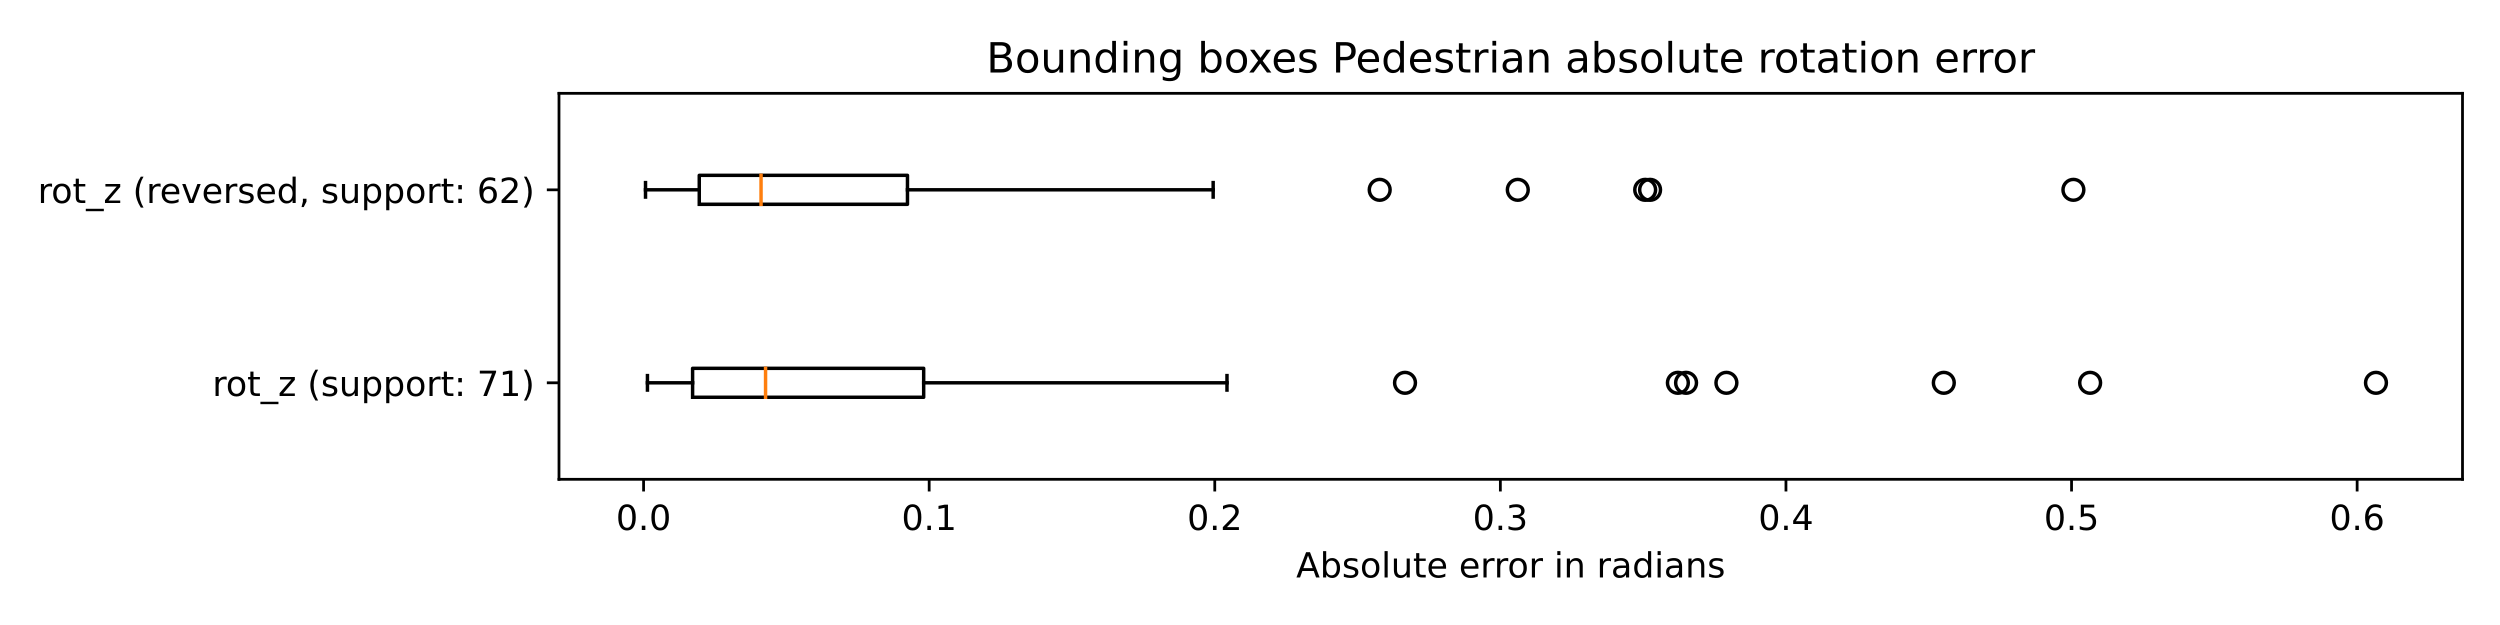
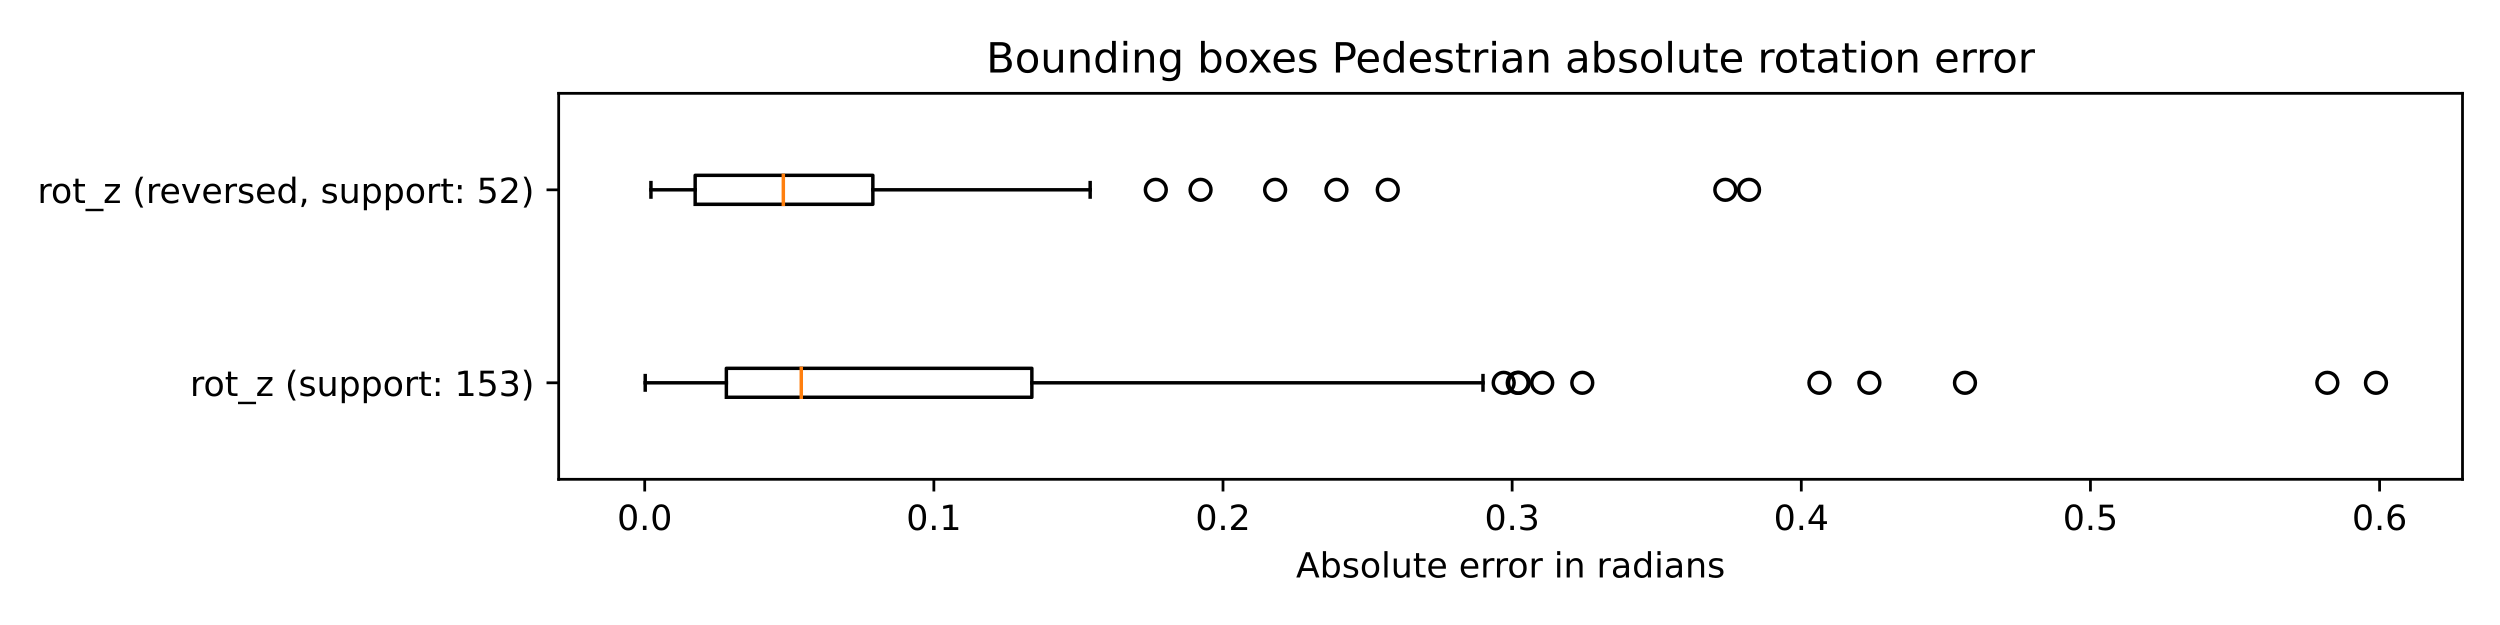
<svg xmlns="http://www.w3.org/2000/svg" xmlns:xlink="http://www.w3.org/1999/xlink" width="720pt" height="180pt" viewBox="0 0 720 180" version="1.1">
  <defs>
    <style type="text/css">*{stroke-linejoin: round; stroke-linecap: butt}</style>
  </defs>
  <g id="figure_1">
    <g id="patch_1">
      <path d="M 0 180  L 720 180  L 720 0  L 0 0  z " style="fill: #ffffff" />
    </g>
    <g id="axes_1">
      <g id="patch_2">
-         <path d="M 160.99 138.04  L 709.2 138.04  L 709.2 26.88  L 160.99 26.88  z " style="fill: #ffffff" />
+         <path d="M 160.9 138.04  L 709.2 138.04  L 709.2 26.88  L 160.9 26.88  z " style="fill: #ffffff" />
      </g>
      <g id="matplotlib.axis_1">
        <g id="xtick_1">
          <g id="line2d_1">
            <defs>
-               <path id="m57c250c832" d="M 0 0  L 0 3.5  " style="stroke: #000000; stroke-width: 0.8" />
+               <path id="mdd023e01ce" d="M 0 0  L 0 3.5  " style="stroke: #000000; stroke-width: 0.8" />
            </defs>
            <g>
-               <use xlink:href="#m57c250c832" x="185.35" y="138.04" style="stroke: #000000; stroke-width: 0.8" />
+               <use xlink:href="#mdd023e01ce" x="185.677" y="138.04" style="stroke: #000000; stroke-width: 0.8" />
            </g>
          </g>
          <g id="text_1">
-             <g transform="translate(177.3985 152.6384)scale(0.1 -0.1)">
+             <g transform="translate(177.7253 152.6384)scale(0.1 -0.1)">
              <defs>
                <path id="DejaVuSans-30" d="M 2034 4250  Q 1547 4250 1301 3770  Q 1056 3291 1056 2328  Q 1056 1369 1301 889  Q 1547 409 2034 409  Q 2525 409 2770 889  Q 3016 1369 3016 2328  Q 3016 3291 2770 3770  Q 2525 4250 2034 4250  z M 2034 4750  Q 2819 4750 3233 4129  Q 3647 3509 3647 2328  Q 3647 1150 3233 529  Q 2819 -91 2034 -91  Q 1250 -91 836 529  Q 422 1150 422 2328  Q 422 3509 836 4129  Q 1250 4750 2034 4750  z " transform="scale(0.015625)" />
                <path id="DejaVuSans-2e" d="M 684 794  L 1344 794  L 1344 0  L 684 0  L 684 794  z " transform="scale(0.015625)" />
              </defs>
              <use xlink:href="#DejaVuSans-30" />
              <use xlink:href="#DejaVuSans-2e" x="63.623" />
              <use xlink:href="#DejaVuSans-30" x="95.41" />
            </g>
          </g>
        </g>
        <g id="xtick_2">
          <g id="line2d_2">
            <g>
-               <use xlink:href="#m57c250c832" x="267.601" y="138.04" style="stroke: #000000; stroke-width: 0.8" />
+               <use xlink:href="#mdd023e01ce" x="268.951" y="138.04" style="stroke: #000000; stroke-width: 0.8" />
            </g>
          </g>
          <g id="text_2">
-             <g transform="translate(259.6497 152.6384)scale(0.1 -0.1)">
+             <g transform="translate(260.9992 152.6384)scale(0.1 -0.1)">
              <defs>
                <path id="DejaVuSans-31" d="M 794 531  L 1825 531  L 1825 4091  L 703 3866  L 703 4441  L 1819 4666  L 2450 4666  L 2450 531  L 3481 531  L 3481 0  L 794 0  L 794 531  z " transform="scale(0.015625)" />
              </defs>
              <use xlink:href="#DejaVuSans-30" />
              <use xlink:href="#DejaVuSans-2e" x="63.623" />
              <use xlink:href="#DejaVuSans-31" x="95.41" />
            </g>
          </g>
        </g>
        <g id="xtick_3">
          <g id="line2d_3">
            <g>
-               <use xlink:href="#m57c250c832" x="349.852" y="138.04" style="stroke: #000000; stroke-width: 0.8" />
+               <use xlink:href="#mdd023e01ce" x="352.225" y="138.04" style="stroke: #000000; stroke-width: 0.8" />
            </g>
          </g>
          <g id="text_3">
-             <g transform="translate(341.9008 152.6384)scale(0.1 -0.1)">
+             <g transform="translate(344.2732 152.6384)scale(0.1 -0.1)">
              <defs>
                <path id="DejaVuSans-32" d="M 1228 531  L 3431 531  L 3431 0  L 469 0  L 469 531  Q 828 903 1448 1529  Q 2069 2156 2228 2338  Q 2531 2678 2651 2914  Q 2772 3150 2772 3378  Q 2772 3750 2511 3984  Q 2250 4219 1831 4219  Q 1534 4219 1204 4116  Q 875 4013 500 3803  L 500 4441  Q 881 4594 1212 4672  Q 1544 4750 1819 4750  Q 2544 4750 2975 4387  Q 3406 4025 3406 3419  Q 3406 3131 3298 2873  Q 3191 2616 2906 2266  Q 2828 2175 2409 1742  Q 1991 1309 1228 531  z " transform="scale(0.015625)" />
              </defs>
              <use xlink:href="#DejaVuSans-30" />
              <use xlink:href="#DejaVuSans-2e" x="63.623" />
              <use xlink:href="#DejaVuSans-32" x="95.41" />
            </g>
          </g>
        </g>
        <g id="xtick_4">
          <g id="line2d_4">
            <g>
-               <use xlink:href="#m57c250c832" x="432.104" y="138.04" style="stroke: #000000; stroke-width: 0.8" />
+               <use xlink:href="#mdd023e01ce" x="435.499" y="138.04" style="stroke: #000000; stroke-width: 0.8" />
            </g>
          </g>
          <g id="text_4">
-             <g transform="translate(424.152 152.6384)scale(0.1 -0.1)">
+             <g transform="translate(427.5471 152.6384)scale(0.1 -0.1)">
              <defs>
                <path id="DejaVuSans-33" d="M 2597 2516  Q 3050 2419 3304 2112  Q 3559 1806 3559 1356  Q 3559 666 3084 287  Q 2609 -91 1734 -91  Q 1441 -91 1130 -33  Q 819 25 488 141  L 488 750  Q 750 597 1062 519  Q 1375 441 1716 441  Q 2309 441 2620 675  Q 2931 909 2931 1356  Q 2931 1769 2642 2001  Q 2353 2234 1838 2234  L 1294 2234  L 1294 2753  L 1863 2753  Q 2328 2753 2575 2939  Q 2822 3125 2822 3475  Q 2822 3834 2567 4026  Q 2313 4219 1838 4219  Q 1578 4219 1281 4162  Q 984 4106 628 3988  L 628 4550  Q 988 4650 1302 4700  Q 1616 4750 1894 4750  Q 2613 4750 3031 4423  Q 3450 4097 3450 3541  Q 3450 3153 3228 2886  Q 3006 2619 2597 2516  z " transform="scale(0.015625)" />
              </defs>
              <use xlink:href="#DejaVuSans-30" />
              <use xlink:href="#DejaVuSans-2e" x="63.623" />
              <use xlink:href="#DejaVuSans-33" x="95.41" />
            </g>
          </g>
        </g>
        <g id="xtick_5">
          <g id="line2d_5">
            <g>
-               <use xlink:href="#m57c250c832" x="514.355" y="138.04" style="stroke: #000000; stroke-width: 0.8" />
+               <use xlink:href="#mdd023e01ce" x="518.773" y="138.04" style="stroke: #000000; stroke-width: 0.8" />
            </g>
          </g>
          <g id="text_5">
-             <g transform="translate(506.4031 152.6384)scale(0.1 -0.1)">
+             <g transform="translate(510.8211 152.6384)scale(0.1 -0.1)">
              <defs>
                <path id="DejaVuSans-34" d="M 2419 4116  L 825 1625  L 2419 1625  L 2419 4116  z M 2253 4666  L 3047 4666  L 3047 1625  L 3713 1625  L 3713 1100  L 3047 1100  L 3047 0  L 2419 0  L 2419 1100  L 313 1100  L 313 1709  L 2253 4666  z " transform="scale(0.015625)" />
              </defs>
              <use xlink:href="#DejaVuSans-30" />
              <use xlink:href="#DejaVuSans-2e" x="63.623" />
              <use xlink:href="#DejaVuSans-34" x="95.41" />
            </g>
          </g>
        </g>
        <g id="xtick_6">
          <g id="line2d_6">
            <g>
-               <use xlink:href="#m57c250c832" x="596.606" y="138.04" style="stroke: #000000; stroke-width: 0.8" />
+               <use xlink:href="#mdd023e01ce" x="602.047" y="138.04" style="stroke: #000000; stroke-width: 0.8" />
            </g>
          </g>
          <g id="text_6">
-             <g transform="translate(588.6543 152.6384)scale(0.1 -0.1)">
+             <g transform="translate(594.095 152.6384)scale(0.1 -0.1)">
              <defs>
                <path id="DejaVuSans-35" d="M 691 4666  L 3169 4666  L 3169 4134  L 1269 4134  L 1269 2991  Q 1406 3038 1543 3061  Q 1681 3084 1819 3084  Q 2600 3084 3056 2656  Q 3513 2228 3513 1497  Q 3513 744 3044 326  Q 2575 -91 1722 -91  Q 1428 -91 1123 -41  Q 819 9 494 109  L 494 744  Q 775 591 1075 516  Q 1375 441 1709 441  Q 2250 441 2565 725  Q 2881 1009 2881 1497  Q 2881 1984 2565 2268  Q 2250 2553 1709 2553  Q 1456 2553 1204 2497  Q 953 2441 691 2322  L 691 4666  z " transform="scale(0.015625)" />
              </defs>
              <use xlink:href="#DejaVuSans-30" />
              <use xlink:href="#DejaVuSans-2e" x="63.623" />
              <use xlink:href="#DejaVuSans-35" x="95.41" />
            </g>
          </g>
        </g>
        <g id="xtick_7">
          <g id="line2d_7">
            <g>
-               <use xlink:href="#m57c250c832" x="678.857" y="138.04" style="stroke: #000000; stroke-width: 0.8" />
+               <use xlink:href="#mdd023e01ce" x="685.321" y="138.04" style="stroke: #000000; stroke-width: 0.8" />
            </g>
          </g>
          <g id="text_7">
-             <g transform="translate(670.9054 152.6384)scale(0.1 -0.1)">
+             <g transform="translate(677.369 152.6384)scale(0.1 -0.1)">
              <defs>
                <path id="DejaVuSans-36" d="M 2113 2584  Q 1688 2584 1439 2293  Q 1191 2003 1191 1497  Q 1191 994 1439 701  Q 1688 409 2113 409  Q 2538 409 2786 701  Q 3034 994 3034 1497  Q 3034 2003 2786 2293  Q 2538 2584 2113 2584  z M 3366 4563  L 3366 3988  Q 3128 4100 2886 4159  Q 2644 4219 2406 4219  Q 1781 4219 1451 3797  Q 1122 3375 1075 2522  Q 1259 2794 1537 2939  Q 1816 3084 2150 3084  Q 2853 3084 3261 2657  Q 3669 2231 3669 1497  Q 3669 778 3244 343  Q 2819 -91 2113 -91  Q 1303 -91 875 529  Q 447 1150 447 2328  Q 447 3434 972 4092  Q 1497 4750 2381 4750  Q 2619 4750 2861 4703  Q 3103 4656 3366 4563  z " transform="scale(0.015625)" />
              </defs>
              <use xlink:href="#DejaVuSans-30" />
              <use xlink:href="#DejaVuSans-2e" x="63.623" />
              <use xlink:href="#DejaVuSans-36" x="95.41" />
            </g>
          </g>
        </g>
        <g id="text_8">
-           <g transform="translate(373.2942 166.3166)scale(0.1 -0.1)">
+           <g transform="translate(373.2492 166.3166)scale(0.1 -0.1)">
            <defs>
              <path id="DejaVuSans-41" d="M 2188 4044  L 1331 1722  L 3047 1722  L 2188 4044  z M 1831 4666  L 2547 4666  L 4325 0  L 3669 0  L 3244 1197  L 1141 1197  L 716 0  L 50 0  L 1831 4666  z " transform="scale(0.015625)" />
              <path id="DejaVuSans-62" d="M 3116 1747  Q 3116 2381 2855 2742  Q 2594 3103 2138 3103  Q 1681 3103 1420 2742  Q 1159 2381 1159 1747  Q 1159 1113 1420 752  Q 1681 391 2138 391  Q 2594 391 2855 752  Q 3116 1113 3116 1747  z M 1159 2969  Q 1341 3281 1617 3432  Q 1894 3584 2278 3584  Q 2916 3584 3314 3078  Q 3713 2572 3713 1747  Q 3713 922 3314 415  Q 2916 -91 2278 -91  Q 1894 -91 1617 61  Q 1341 213 1159 525  L 1159 0  L 581 0  L 581 4863  L 1159 4863  L 1159 2969  z " transform="scale(0.015625)" />
              <path id="DejaVuSans-73" d="M 2834 3397  L 2834 2853  Q 2591 2978 2328 3040  Q 2066 3103 1784 3103  Q 1356 3103 1142 2972  Q 928 2841 928 2578  Q 928 2378 1081 2264  Q 1234 2150 1697 2047  L 1894 2003  Q 2506 1872 2764 1633  Q 3022 1394 3022 966  Q 3022 478 2636 193  Q 2250 -91 1575 -91  Q 1294 -91 989 -36  Q 684 19 347 128  L 347 722  Q 666 556 975 473  Q 1284 391 1588 391  Q 1994 391 2212 530  Q 2431 669 2431 922  Q 2431 1156 2273 1281  Q 2116 1406 1581 1522  L 1381 1569  Q 847 1681 609 1914  Q 372 2147 372 2553  Q 372 3047 722 3315  Q 1072 3584 1716 3584  Q 2034 3584 2315 3537  Q 2597 3491 2834 3397  z " transform="scale(0.015625)" />
              <path id="DejaVuSans-6f" d="M 1959 3097  Q 1497 3097 1228 2736  Q 959 2375 959 1747  Q 959 1119 1226 758  Q 1494 397 1959 397  Q 2419 397 2687 759  Q 2956 1122 2956 1747  Q 2956 2369 2687 2733  Q 2419 3097 1959 3097  z M 1959 3584  Q 2709 3584 3137 3096  Q 3566 2609 3566 1747  Q 3566 888 3137 398  Q 2709 -91 1959 -91  Q 1206 -91 779 398  Q 353 888 353 1747  Q 353 2609 779 3096  Q 1206 3584 1959 3584  z " transform="scale(0.015625)" />
              <path id="DejaVuSans-6c" d="M 603 4863  L 1178 4863  L 1178 0  L 603 0  L 603 4863  z " transform="scale(0.015625)" />
              <path id="DejaVuSans-75" d="M 544 1381  L 544 3500  L 1119 3500  L 1119 1403  Q 1119 906 1312 657  Q 1506 409 1894 409  Q 2359 409 2629 706  Q 2900 1003 2900 1516  L 2900 3500  L 3475 3500  L 3475 0  L 2900 0  L 2900 538  Q 2691 219 2414 64  Q 2138 -91 1772 -91  Q 1169 -91 856 284  Q 544 659 544 1381  z M 1991 3584  L 1991 3584  z " transform="scale(0.015625)" />
              <path id="DejaVuSans-74" d="M 1172 4494  L 1172 3500  L 2356 3500  L 2356 3053  L 1172 3053  L 1172 1153  Q 1172 725 1289 603  Q 1406 481 1766 481  L 2356 481  L 2356 0  L 1766 0  Q 1100 0 847 248  Q 594 497 594 1153  L 594 3053  L 172 3053  L 172 3500  L 594 3500  L 594 4494  L 1172 4494  z " transform="scale(0.015625)" />
              <path id="DejaVuSans-65" d="M 3597 1894  L 3597 1613  L 953 1613  Q 991 1019 1311 708  Q 1631 397 2203 397  Q 2534 397 2845 478  Q 3156 559 3463 722  L 3463 178  Q 3153 47 2828 -22  Q 2503 -91 2169 -91  Q 1331 -91 842 396  Q 353 884 353 1716  Q 353 2575 817 3079  Q 1281 3584 2069 3584  Q 2775 3584 3186 3129  Q 3597 2675 3597 1894  z M 3022 2063  Q 3016 2534 2758 2815  Q 2500 3097 2075 3097  Q 1594 3097 1305 2825  Q 1016 2553 972 2059  L 3022 2063  z " transform="scale(0.015625)" />
              <path id="DejaVuSans-20" transform="scale(0.015625)" />
              <path id="DejaVuSans-72" d="M 2631 2963  Q 2534 3019 2420 3045  Q 2306 3072 2169 3072  Q 1681 3072 1420 2755  Q 1159 2438 1159 1844  L 1159 0  L 581 0  L 581 3500  L 1159 3500  L 1159 2956  Q 1341 3275 1631 3429  Q 1922 3584 2338 3584  Q 2397 3584 2469 3576  Q 2541 3569 2628 3553  L 2631 2963  z " transform="scale(0.015625)" />
              <path id="DejaVuSans-69" d="M 603 3500  L 1178 3500  L 1178 0  L 603 0  L 603 3500  z M 603 4863  L 1178 4863  L 1178 4134  L 603 4134  L 603 4863  z " transform="scale(0.015625)" />
              <path id="DejaVuSans-6e" d="M 3513 2113  L 3513 0  L 2938 0  L 2938 2094  Q 2938 2591 2744 2837  Q 2550 3084 2163 3084  Q 1697 3084 1428 2787  Q 1159 2491 1159 1978  L 1159 0  L 581 0  L 581 3500  L 1159 3500  L 1159 2956  Q 1366 3272 1645 3428  Q 1925 3584 2291 3584  Q 2894 3584 3203 3211  Q 3513 2838 3513 2113  z " transform="scale(0.015625)" />
              <path id="DejaVuSans-61" d="M 2194 1759  Q 1497 1759 1228 1600  Q 959 1441 959 1056  Q 959 750 1161 570  Q 1363 391 1709 391  Q 2188 391 2477 730  Q 2766 1069 2766 1631  L 2766 1759  L 2194 1759  z M 3341 1997  L 3341 0  L 2766 0  L 2766 531  Q 2569 213 2275 61  Q 1981 -91 1556 -91  Q 1019 -91 701 211  Q 384 513 384 1019  Q 384 1609 779 1909  Q 1175 2209 1959 2209  L 2766 2209  L 2766 2266  Q 2766 2663 2505 2880  Q 2244 3097 1772 3097  Q 1472 3097 1187 3025  Q 903 2953 641 2809  L 641 3341  Q 956 3463 1253 3523  Q 1550 3584 1831 3584  Q 2591 3584 2966 3190  Q 3341 2797 3341 1997  z " transform="scale(0.015625)" />
              <path id="DejaVuSans-64" d="M 2906 2969  L 2906 4863  L 3481 4863  L 3481 0  L 2906 0  L 2906 525  Q 2725 213 2448 61  Q 2172 -91 1784 -91  Q 1150 -91 751 415  Q 353 922 353 1747  Q 353 2572 751 3078  Q 1150 3584 1784 3584  Q 2172 3584 2448 3432  Q 2725 3281 2906 2969  z M 947 1747  Q 947 1113 1208 752  Q 1469 391 1925 391  Q 2381 391 2643 752  Q 2906 1113 2906 1747  Q 2906 2381 2643 2742  Q 2381 3103 1925 3103  Q 1469 3103 1208 2742  Q 947 2381 947 1747  z " transform="scale(0.015625)" />
            </defs>
            <use xlink:href="#DejaVuSans-41" />
            <use xlink:href="#DejaVuSans-62" x="68.408" />
            <use xlink:href="#DejaVuSans-73" x="131.885" />
            <use xlink:href="#DejaVuSans-6f" x="183.984" />
            <use xlink:href="#DejaVuSans-6c" x="245.166" />
            <use xlink:href="#DejaVuSans-75" x="272.949" />
            <use xlink:href="#DejaVuSans-74" x="336.328" />
            <use xlink:href="#DejaVuSans-65" x="375.537" />
            <use xlink:href="#DejaVuSans-20" x="437.061" />
            <use xlink:href="#DejaVuSans-65" x="468.848" />
            <use xlink:href="#DejaVuSans-72" x="530.371" />
            <use xlink:href="#DejaVuSans-72" x="569.734" />
            <use xlink:href="#DejaVuSans-6f" x="608.598" />
            <use xlink:href="#DejaVuSans-72" x="669.779" />
            <use xlink:href="#DejaVuSans-20" x="710.893" />
            <use xlink:href="#DejaVuSans-69" x="742.68" />
            <use xlink:href="#DejaVuSans-6e" x="770.463" />
            <use xlink:href="#DejaVuSans-20" x="833.842" />
            <use xlink:href="#DejaVuSans-72" x="865.629" />
            <use xlink:href="#DejaVuSans-61" x="906.742" />
            <use xlink:href="#DejaVuSans-64" x="968.021" />
            <use xlink:href="#DejaVuSans-69" x="1031.498" />
            <use xlink:href="#DejaVuSans-61" x="1059.281" />
            <use xlink:href="#DejaVuSans-6e" x="1120.561" />
            <use xlink:href="#DejaVuSans-73" x="1183.939" />
          </g>
        </g>
      </g>
      <g id="matplotlib.axis_2">
        <g id="ytick_1">
          <g id="line2d_8">
            <defs>
-               <path id="m2d4d901673" d="M 0 0  L -3.5 0  " style="stroke: #000000; stroke-width: 0.8" />
+               <path id="ma22a9faa50" d="M 0 0  L -3.5 0  " style="stroke: #000000; stroke-width: 0.8" />
            </defs>
            <g>
-               <use xlink:href="#m2d4d901673" x="160.99" y="110.25" style="stroke: #000000; stroke-width: 0.8" />
+               <use xlink:href="#ma22a9faa50" x="160.9" y="110.25" style="stroke: #000000; stroke-width: 0.8" />
            </g>
          </g>
          <g id="text_9">
-             <g transform="translate(61.16969 114.0438)scale(0.1 -0.1)">
+             <g transform="translate(54.71719 114.0438)scale(0.1 -0.1)">
              <defs>
                <path id="DejaVuSans-5f" d="M 3263 -1063  L 3263 -1509  L -63 -1509  L -63 -1063  L 3263 -1063  z " transform="scale(0.015625)" />
                <path id="DejaVuSans-7a" d="M 353 3500  L 3084 3500  L 3084 2975  L 922 459  L 3084 459  L 3084 0  L 275 0  L 275 525  L 2438 3041  L 353 3041  L 353 3500  z " transform="scale(0.015625)" />
                <path id="DejaVuSans-28" d="M 1984 4856  Q 1566 4138 1362 3434  Q 1159 2731 1159 2009  Q 1159 1288 1364 580  Q 1569 -128 1984 -844  L 1484 -844  Q 1016 -109 783 600  Q 550 1309 550 2009  Q 550 2706 781 3412  Q 1013 4119 1484 4856  L 1984 4856  z " transform="scale(0.015625)" />
                <path id="DejaVuSans-70" d="M 1159 525  L 1159 -1331  L 581 -1331  L 581 3500  L 1159 3500  L 1159 2969  Q 1341 3281 1617 3432  Q 1894 3584 2278 3584  Q 2916 3584 3314 3078  Q 3713 2572 3713 1747  Q 3713 922 3314 415  Q 2916 -91 2278 -91  Q 1894 -91 1617 61  Q 1341 213 1159 525  z M 3116 1747  Q 3116 2381 2855 2742  Q 2594 3103 2138 3103  Q 1681 3103 1420 2742  Q 1159 2381 1159 1747  Q 1159 1113 1420 752  Q 1681 391 2138 391  Q 2594 391 2855 752  Q 3116 1113 3116 1747  z " transform="scale(0.015625)" />
                <path id="DejaVuSans-3a" d="M 750 794  L 1409 794  L 1409 0  L 750 0  L 750 794  z M 750 3309  L 1409 3309  L 1409 2516  L 750 2516  L 750 3309  z " transform="scale(0.015625)" />
-                 <path id="DejaVuSans-37" d="M 525 4666  L 3525 4666  L 3525 4397  L 1831 0  L 1172 0  L 2766 4134  L 525 4134  L 525 4666  z " transform="scale(0.015625)" />
                <path id="DejaVuSans-29" d="M 513 4856  L 1013 4856  Q 1481 4119 1714 3412  Q 1947 2706 1947 2009  Q 1947 1309 1714 600  Q 1481 -109 1013 -844  L 513 -844  Q 928 -128 1133 580  Q 1338 1288 1338 2009  Q 1338 2731 1133 3434  Q 928 4138 513 4856  z " transform="scale(0.015625)" />
              </defs>
              <use xlink:href="#DejaVuSans-72" />
              <use xlink:href="#DejaVuSans-6f" x="38.863" />
              <use xlink:href="#DejaVuSans-74" x="100.045" />
              <use xlink:href="#DejaVuSans-5f" x="139.254" />
              <use xlink:href="#DejaVuSans-7a" x="189.254" />
              <use xlink:href="#DejaVuSans-20" x="241.744" />
              <use xlink:href="#DejaVuSans-28" x="273.531" />
              <use xlink:href="#DejaVuSans-73" x="312.545" />
              <use xlink:href="#DejaVuSans-75" x="364.645" />
              <use xlink:href="#DejaVuSans-70" x="428.023" />
              <use xlink:href="#DejaVuSans-70" x="491.5" />
              <use xlink:href="#DejaVuSans-6f" x="554.977" />
              <use xlink:href="#DejaVuSans-72" x="616.158" />
              <use xlink:href="#DejaVuSans-74" x="657.271" />
              <use xlink:href="#DejaVuSans-3a" x="696.48" />
              <use xlink:href="#DejaVuSans-20" x="730.172" />
-               <use xlink:href="#DejaVuSans-37" x="761.959" />
-               <use xlink:href="#DejaVuSans-31" x="825.582" />
-               <use xlink:href="#DejaVuSans-29" x="889.205" />
+               <use xlink:href="#DejaVuSans-31" x="761.959" />
+               <use xlink:href="#DejaVuSans-35" x="825.582" />
+               <use xlink:href="#DejaVuSans-33" x="889.205" />
+               <use xlink:href="#DejaVuSans-29" x="952.828" />
            </g>
          </g>
        </g>
        <g id="ytick_2">
          <g id="line2d_9">
            <g>
-               <use xlink:href="#m2d4d901673" x="160.99" y="54.67" style="stroke: #000000; stroke-width: 0.8" />
+               <use xlink:href="#ma22a9faa50" x="160.9" y="54.67" style="stroke: #000000; stroke-width: 0.8" />
            </g>
          </g>
          <g id="text_10">
-             <g transform="translate(10.88063 58.46922)scale(0.1 -0.1)">
+             <g transform="translate(10.79063 58.46922)scale(0.1 -0.1)">
              <defs>
                <path id="DejaVuSans-76" d="M 191 3500  L 800 3500  L 1894 563  L 2988 3500  L 3597 3500  L 2284 0  L 1503 0  L 191 3500  z " transform="scale(0.015625)" />
                <path id="DejaVuSans-2c" d="M 750 794  L 1409 794  L 1409 256  L 897 -744  L 494 -744  L 750 256  L 750 794  z " transform="scale(0.015625)" />
              </defs>
              <use xlink:href="#DejaVuSans-72" />
              <use xlink:href="#DejaVuSans-6f" x="38.863" />
              <use xlink:href="#DejaVuSans-74" x="100.045" />
              <use xlink:href="#DejaVuSans-5f" x="139.254" />
              <use xlink:href="#DejaVuSans-7a" x="189.254" />
              <use xlink:href="#DejaVuSans-20" x="241.744" />
              <use xlink:href="#DejaVuSans-28" x="273.531" />
              <use xlink:href="#DejaVuSans-72" x="312.545" />
              <use xlink:href="#DejaVuSans-65" x="351.408" />
              <use xlink:href="#DejaVuSans-76" x="412.932" />
              <use xlink:href="#DejaVuSans-65" x="472.111" />
              <use xlink:href="#DejaVuSans-72" x="533.635" />
              <use xlink:href="#DejaVuSans-73" x="574.748" />
              <use xlink:href="#DejaVuSans-65" x="626.848" />
              <use xlink:href="#DejaVuSans-64" x="688.371" />
              <use xlink:href="#DejaVuSans-2c" x="751.848" />
              <use xlink:href="#DejaVuSans-20" x="783.635" />
              <use xlink:href="#DejaVuSans-73" x="815.422" />
              <use xlink:href="#DejaVuSans-75" x="867.521" />
              <use xlink:href="#DejaVuSans-70" x="930.9" />
              <use xlink:href="#DejaVuSans-70" x="994.377" />
              <use xlink:href="#DejaVuSans-6f" x="1057.854" />
              <use xlink:href="#DejaVuSans-72" x="1119.035" />
              <use xlink:href="#DejaVuSans-74" x="1160.148" />
              <use xlink:href="#DejaVuSans-3a" x="1199.357" />
              <use xlink:href="#DejaVuSans-20" x="1233.049" />
-               <use xlink:href="#DejaVuSans-36" x="1264.836" />
+               <use xlink:href="#DejaVuSans-35" x="1264.836" />
              <use xlink:href="#DejaVuSans-32" x="1328.459" />
              <use xlink:href="#DejaVuSans-29" x="1392.082" />
            </g>
          </g>
        </g>
      </g>
      <g id="line2d_10">
-         <path d="M 199.468 114.418  L 199.468 106.082  L 266.019 106.082  L 266.019 114.418  L 199.468 114.418  " clip-path="url(#p8c11b76245)" style="fill: none; stroke: #000000; stroke-linecap: square" />
+         <path d="M 209.191 114.418  L 209.191 106.082  L 297.174 106.082  L 297.174 114.418  L 209.191 114.418  " clip-path="url(#p09600c63b4)" style="fill: none; stroke: #000000; stroke-linecap: square" />
      </g>
      <g id="line2d_11">
-         <path d="M 199.468 110.25  L 186.464 110.25  " clip-path="url(#p8c11b76245)" style="fill: none; stroke: #000000; stroke-linecap: square" />
+         <path d="M 209.191 110.25  L 185.823 110.25  " clip-path="url(#p09600c63b4)" style="fill: none; stroke: #000000; stroke-linecap: square" />
      </g>
      <g id="line2d_12">
-         <path d="M 266.019 110.25  L 353.372 110.25  " clip-path="url(#p8c11b76245)" style="fill: none; stroke: #000000; stroke-linecap: square" />
+         <path d="M 297.174 110.25  L 427.102 110.25  " clip-path="url(#p09600c63b4)" style="fill: none; stroke: #000000; stroke-linecap: square" />
      </g>
      <g id="line2d_13">
-         <path d="M 186.464 112.334  L 186.464 108.166  " clip-path="url(#p8c11b76245)" style="fill: none; stroke: #000000; stroke-linecap: square" />
+         <path d="M 185.823 112.334  L 185.823 108.166  " clip-path="url(#p09600c63b4)" style="fill: none; stroke: #000000; stroke-linecap: square" />
      </g>
      <g id="line2d_14">
-         <path d="M 353.372 112.334  L 353.372 108.166  " clip-path="url(#p8c11b76245)" style="fill: none; stroke: #000000; stroke-linecap: square" />
+         <path d="M 427.102 112.334  L 427.102 108.166  " clip-path="url(#p09600c63b4)" style="fill: none; stroke: #000000; stroke-linecap: square" />
      </g>
      <g id="line2d_15">
        <defs>
-           <path id="mbfa18791a3" d="M 0 3  C 0.796 3 1.559 2.684 2.121 2.121  C 2.684 1.559 3 0.796 3 0  C 3 -0.796 2.684 -1.559 2.121 -2.121  C 1.559 -2.684 0.796 -3 0 -3  C -0.796 -3 -1.559 -2.684 -2.121 -2.121  C -2.684 -1.559 -3 -0.796 -3 0  C -3 0.796 -2.684 1.559 -2.121 2.121  C -1.559 2.684 -0.796 3 0 3  z " style="stroke: #000000" />
+           <path id="m1906c6fa9d" d="M 0 3  C 0.796 3 1.559 2.684 2.121 2.121  C 2.684 1.559 3 0.796 3 0  C 3 -0.796 2.684 -1.559 2.121 -2.121  C 1.559 -2.684 0.796 -3 0 -3  C -0.796 -3 -1.559 -2.684 -2.121 -2.121  C -2.684 -1.559 -3 -0.796 -3 0  C -3 0.796 -2.684 1.559 -2.121 2.121  C -1.559 2.684 -0.796 3 0 3  z " style="stroke: #000000" />
        </defs>
-         <g clip-path="url(#p8c11b76245)">
-           <use xlink:href="#mbfa18791a3" x="684.281" y="110.25" style="fill-opacity: 0; stroke: #000000" />
-           <use xlink:href="#mbfa18791a3" x="559.816" y="110.25" style="fill-opacity: 0; stroke: #000000" />
-           <use xlink:href="#mbfa18791a3" x="483.23" y="110.25" style="fill-opacity: 0; stroke: #000000" />
-           <use xlink:href="#mbfa18791a3" x="404.644" y="110.25" style="fill-opacity: 0; stroke: #000000" />
-           <use xlink:href="#mbfa18791a3" x="485.588" y="110.25" style="fill-opacity: 0; stroke: #000000" />
-           <use xlink:href="#mbfa18791a3" x="497.205" y="110.25" style="fill-opacity: 0; stroke: #000000" />
-           <use xlink:href="#mbfa18791a3" x="601.957" y="110.25" style="fill-opacity: 0; stroke: #000000" />
+         <g clip-path="url(#p09600c63b4)">
+           <use xlink:href="#m1906c6fa9d" x="523.996" y="110.25" style="fill-opacity: 0; stroke: #000000" />
+           <use xlink:href="#m1906c6fa9d" x="670.274" y="110.25" style="fill-opacity: 0; stroke: #000000" />
+           <use xlink:href="#m1906c6fa9d" x="444.157" y="110.25" style="fill-opacity: 0; stroke: #000000" />
+           <use xlink:href="#m1906c6fa9d" x="455.694" y="110.25" style="fill-opacity: 0; stroke: #000000" />
+           <use xlink:href="#m1906c6fa9d" x="437.431" y="110.25" style="fill-opacity: 0; stroke: #000000" />
+           <use xlink:href="#m1906c6fa9d" x="433.064" y="110.25" style="fill-opacity: 0; stroke: #000000" />
+           <use xlink:href="#m1906c6fa9d" x="565.912" y="110.25" style="fill-opacity: 0; stroke: #000000" />
+           <use xlink:href="#m1906c6fa9d" x="538.378" y="110.25" style="fill-opacity: 0; stroke: #000000" />
+           <use xlink:href="#m1906c6fa9d" x="437.11" y="110.25" style="fill-opacity: 0; stroke: #000000" />
+           <use xlink:href="#m1906c6fa9d" x="684.277" y="110.25" style="fill-opacity: 0; stroke: #000000" />
        </g>
      </g>
      <g id="line2d_16">
-         <path d="M 201.387 58.839  L 201.387 50.502  L 261.352 50.502  L 261.352 58.839  L 201.387 58.839  " clip-path="url(#p8c11b76245)" style="fill: none; stroke: #000000; stroke-linecap: square" />
+         <path d="M 200.207 58.839  L 200.207 50.502  L 251.381 50.502  L 251.381 58.839  L 200.207 58.839  " clip-path="url(#p09600c63b4)" style="fill: none; stroke: #000000; stroke-linecap: square" />
      </g>
      <g id="line2d_17">
-         <path d="M 201.387 54.67  L 185.909 54.67  " clip-path="url(#p8c11b76245)" style="fill: none; stroke: #000000; stroke-linecap: square" />
+         <path d="M 200.207 54.67  L 187.471 54.67  " clip-path="url(#p09600c63b4)" style="fill: none; stroke: #000000; stroke-linecap: square" />
      </g>
      <g id="line2d_18">
-         <path d="M 261.352 54.67  L 349.391 54.67  " clip-path="url(#p8c11b76245)" style="fill: none; stroke: #000000; stroke-linecap: square" />
+         <path d="M 251.381 54.67  L 313.966 54.67  " clip-path="url(#p09600c63b4)" style="fill: none; stroke: #000000; stroke-linecap: square" />
      </g>
      <g id="line2d_19">
-         <path d="M 185.909 56.754  L 185.909 52.586  " clip-path="url(#p8c11b76245)" style="fill: none; stroke: #000000; stroke-linecap: square" />
+         <path d="M 187.471 56.754  L 187.471 52.586  " clip-path="url(#p09600c63b4)" style="fill: none; stroke: #000000; stroke-linecap: square" />
      </g>
      <g id="line2d_20">
-         <path d="M 349.391 56.754  L 349.391 52.586  " clip-path="url(#p8c11b76245)" style="fill: none; stroke: #000000; stroke-linecap: square" />
+         <path d="M 313.966 56.754  L 313.966 52.586  " clip-path="url(#p09600c63b4)" style="fill: none; stroke: #000000; stroke-linecap: square" />
      </g>
      <g id="line2d_21">
-         <g clip-path="url(#p8c11b76245)">
-           <use xlink:href="#mbfa18791a3" x="475.223" y="54.67" style="fill-opacity: 0; stroke: #000000" />
-           <use xlink:href="#mbfa18791a3" x="397.352" y="54.67" style="fill-opacity: 0; stroke: #000000" />
-           <use xlink:href="#mbfa18791a3" x="473.813" y="54.67" style="fill-opacity: 0; stroke: #000000" />
-           <use xlink:href="#mbfa18791a3" x="597.14" y="54.67" style="fill-opacity: 0; stroke: #000000" />
-           <use xlink:href="#mbfa18791a3" x="437.122" y="54.67" style="fill-opacity: 0; stroke: #000000" />
+         <g clip-path="url(#p09600c63b4)">
+           <use xlink:href="#m1906c6fa9d" x="384.892" y="54.67" style="fill-opacity: 0; stroke: #000000" />
+           <use xlink:href="#m1906c6fa9d" x="399.678" y="54.67" style="fill-opacity: 0; stroke: #000000" />
+           <use xlink:href="#m1906c6fa9d" x="367.235" y="54.67" style="fill-opacity: 0; stroke: #000000" />
+           <use xlink:href="#m1906c6fa9d" x="332.872" y="54.67" style="fill-opacity: 0; stroke: #000000" />
+           <use xlink:href="#m1906c6fa9d" x="496.89" y="54.67" style="fill-opacity: 0; stroke: #000000" />
+           <use xlink:href="#m1906c6fa9d" x="503.721" y="54.67" style="fill-opacity: 0; stroke: #000000" />
+           <use xlink:href="#m1906c6fa9d" x="345.762" y="54.67" style="fill-opacity: 0; stroke: #000000" />
        </g>
      </g>
      <g id="line2d_22">
-         <path d="M 220.48 114.418  L 220.48 106.082  " clip-path="url(#p8c11b76245)" style="fill: none; stroke: #ff7f0e; stroke-linecap: square" />
+         <path d="M 230.766 114.418  L 230.766 106.082  " clip-path="url(#p09600c63b4)" style="fill: none; stroke: #ff7f0e; stroke-linecap: square" />
      </g>
      <g id="line2d_23">
-         <path d="M 219.18 58.839  L 219.18 50.502  " clip-path="url(#p8c11b76245)" style="fill: none; stroke: #ff7f0e; stroke-linecap: square" />
+         <path d="M 225.598 58.839  L 225.598 50.502  " clip-path="url(#p09600c63b4)" style="fill: none; stroke: #ff7f0e; stroke-linecap: square" />
      </g>
      <g id="patch_3">
-         <path d="M 160.99 138.04  L 160.99 26.88  " style="fill: none; stroke: #000000; stroke-width: 0.8; stroke-linejoin: miter; stroke-linecap: square" />
+         <path d="M 160.9 138.04  L 160.9 26.88  " style="fill: none; stroke: #000000; stroke-width: 0.8; stroke-linejoin: miter; stroke-linecap: square" />
      </g>
      <g id="patch_4">
        <path d="M 709.2 138.04  L 709.2 26.88  " style="fill: none; stroke: #000000; stroke-width: 0.8; stroke-linejoin: miter; stroke-linecap: square" />
      </g>
      <g id="patch_5">
-         <path d="M 160.99 138.04  L 709.2 138.04  " style="fill: none; stroke: #000000; stroke-width: 0.8; stroke-linejoin: miter; stroke-linecap: square" />
+         <path d="M 160.9 138.04  L 709.2 138.04  " style="fill: none; stroke: #000000; stroke-width: 0.8; stroke-linejoin: miter; stroke-linecap: square" />
      </g>
      <g id="patch_6">
-         <path d="M 160.99 26.88  L 709.2 26.88  " style="fill: none; stroke: #000000; stroke-width: 0.8; stroke-linejoin: miter; stroke-linecap: square" />
+         <path d="M 160.9 26.88  L 709.2 26.88  " style="fill: none; stroke: #000000; stroke-width: 0.8; stroke-linejoin: miter; stroke-linecap: square" />
      </g>
      <g id="text_11">
-         <g transform="translate(284.0788 20.88)scale(0.12 -0.12)">
+         <g transform="translate(284.0337 20.88)scale(0.12 -0.12)">
          <defs>
            <path id="DejaVuSans-42" d="M 1259 2228  L 1259 519  L 2272 519  Q 2781 519 3026 730  Q 3272 941 3272 1375  Q 3272 1813 3026 2020  Q 2781 2228 2272 2228  L 1259 2228  z M 1259 4147  L 1259 2741  L 2194 2741  Q 2656 2741 2882 2914  Q 3109 3088 3109 3444  Q 3109 3797 2882 3972  Q 2656 4147 2194 4147  L 1259 4147  z M 628 4666  L 2241 4666  Q 2963 4666 3353 4366  Q 3744 4066 3744 3513  Q 3744 3084 3544 2831  Q 3344 2578 2956 2516  Q 3422 2416 3680 2098  Q 3938 1781 3938 1306  Q 3938 681 3513 340  Q 3088 0 2303 0  L 628 0  L 628 4666  z " transform="scale(0.015625)" />
            <path id="DejaVuSans-67" d="M 2906 1791  Q 2906 2416 2648 2759  Q 2391 3103 1925 3103  Q 1463 3103 1205 2759  Q 947 2416 947 1791  Q 947 1169 1205 825  Q 1463 481 1925 481  Q 2391 481 2648 825  Q 2906 1169 2906 1791  z M 3481 434  Q 3481 -459 3084 -895  Q 2688 -1331 1869 -1331  Q 1566 -1331 1297 -1286  Q 1028 -1241 775 -1147  L 775 -588  Q 1028 -725 1275 -790  Q 1522 -856 1778 -856  Q 2344 -856 2625 -561  Q 2906 -266 2906 331  L 2906 616  Q 2728 306 2450 153  Q 2172 0 1784 0  Q 1141 0 747 490  Q 353 981 353 1791  Q 353 2603 747 3093  Q 1141 3584 1784 3584  Q 2172 3584 2450 3431  Q 2728 3278 2906 2969  L 2906 3500  L 3481 3500  L 3481 434  z " transform="scale(0.015625)" />
            <path id="DejaVuSans-78" d="M 3513 3500  L 2247 1797  L 3578 0  L 2900 0  L 1881 1375  L 863 0  L 184 0  L 1544 1831  L 300 3500  L 978 3500  L 1906 2253  L 2834 3500  L 3513 3500  z " transform="scale(0.015625)" />
            <path id="DejaVuSans-50" d="M 1259 4147  L 1259 2394  L 2053 2394  Q 2494 2394 2734 2622  Q 2975 2850 2975 3272  Q 2975 3691 2734 3919  Q 2494 4147 2053 4147  L 1259 4147  z M 628 4666  L 2053 4666  Q 2838 4666 3239 4311  Q 3641 3956 3641 3272  Q 3641 2581 3239 2228  Q 2838 1875 2053 1875  L 1259 1875  L 1259 0  L 628 0  L 628 4666  z " transform="scale(0.015625)" />
          </defs>
          <use xlink:href="#DejaVuSans-42" />
          <use xlink:href="#DejaVuSans-6f" x="68.604" />
          <use xlink:href="#DejaVuSans-75" x="129.785" />
          <use xlink:href="#DejaVuSans-6e" x="193.164" />
          <use xlink:href="#DejaVuSans-64" x="256.543" />
          <use xlink:href="#DejaVuSans-69" x="320.02" />
          <use xlink:href="#DejaVuSans-6e" x="347.803" />
          <use xlink:href="#DejaVuSans-67" x="411.182" />
          <use xlink:href="#DejaVuSans-20" x="474.658" />
          <use xlink:href="#DejaVuSans-62" x="506.445" />
          <use xlink:href="#DejaVuSans-6f" x="569.922" />
          <use xlink:href="#DejaVuSans-78" x="627.979" />
          <use xlink:href="#DejaVuSans-65" x="684.033" />
          <use xlink:href="#DejaVuSans-73" x="745.557" />
          <use xlink:href="#DejaVuSans-20" x="797.656" />
          <use xlink:href="#DejaVuSans-50" x="829.443" />
          <use xlink:href="#DejaVuSans-65" x="886.121" />
          <use xlink:href="#DejaVuSans-64" x="947.645" />
          <use xlink:href="#DejaVuSans-65" x="1011.121" />
          <use xlink:href="#DejaVuSans-73" x="1072.645" />
          <use xlink:href="#DejaVuSans-74" x="1124.744" />
          <use xlink:href="#DejaVuSans-72" x="1163.953" />
          <use xlink:href="#DejaVuSans-69" x="1205.066" />
          <use xlink:href="#DejaVuSans-61" x="1232.85" />
          <use xlink:href="#DejaVuSans-6e" x="1294.129" />
          <use xlink:href="#DejaVuSans-20" x="1357.508" />
          <use xlink:href="#DejaVuSans-61" x="1389.295" />
          <use xlink:href="#DejaVuSans-62" x="1450.574" />
          <use xlink:href="#DejaVuSans-73" x="1514.051" />
          <use xlink:href="#DejaVuSans-6f" x="1566.15" />
          <use xlink:href="#DejaVuSans-6c" x="1627.332" />
          <use xlink:href="#DejaVuSans-75" x="1655.115" />
          <use xlink:href="#DejaVuSans-74" x="1718.494" />
          <use xlink:href="#DejaVuSans-65" x="1757.703" />
          <use xlink:href="#DejaVuSans-20" x="1819.227" />
          <use xlink:href="#DejaVuSans-72" x="1851.014" />
          <use xlink:href="#DejaVuSans-6f" x="1889.877" />
          <use xlink:href="#DejaVuSans-74" x="1951.059" />
          <use xlink:href="#DejaVuSans-61" x="1990.268" />
          <use xlink:href="#DejaVuSans-74" x="2051.547" />
          <use xlink:href="#DejaVuSans-69" x="2090.756" />
          <use xlink:href="#DejaVuSans-6f" x="2118.539" />
          <use xlink:href="#DejaVuSans-6e" x="2179.721" />
          <use xlink:href="#DejaVuSans-20" x="2243.1" />
          <use xlink:href="#DejaVuSans-65" x="2274.887" />
          <use xlink:href="#DejaVuSans-72" x="2336.41" />
          <use xlink:href="#DejaVuSans-72" x="2375.773" />
          <use xlink:href="#DejaVuSans-6f" x="2414.637" />
          <use xlink:href="#DejaVuSans-72" x="2475.818" />
        </g>
      </g>
    </g>
  </g>
  <defs>
-     <clipPath id="p8c11b76245">
-       <rect x="160.99" y="26.88" width="548.21" height="111.16" />
+     <clipPath id="p09600c63b4">
+       <rect x="160.9" y="26.88" width="548.3" height="111.16" />
    </clipPath>
  </defs>
</svg>
